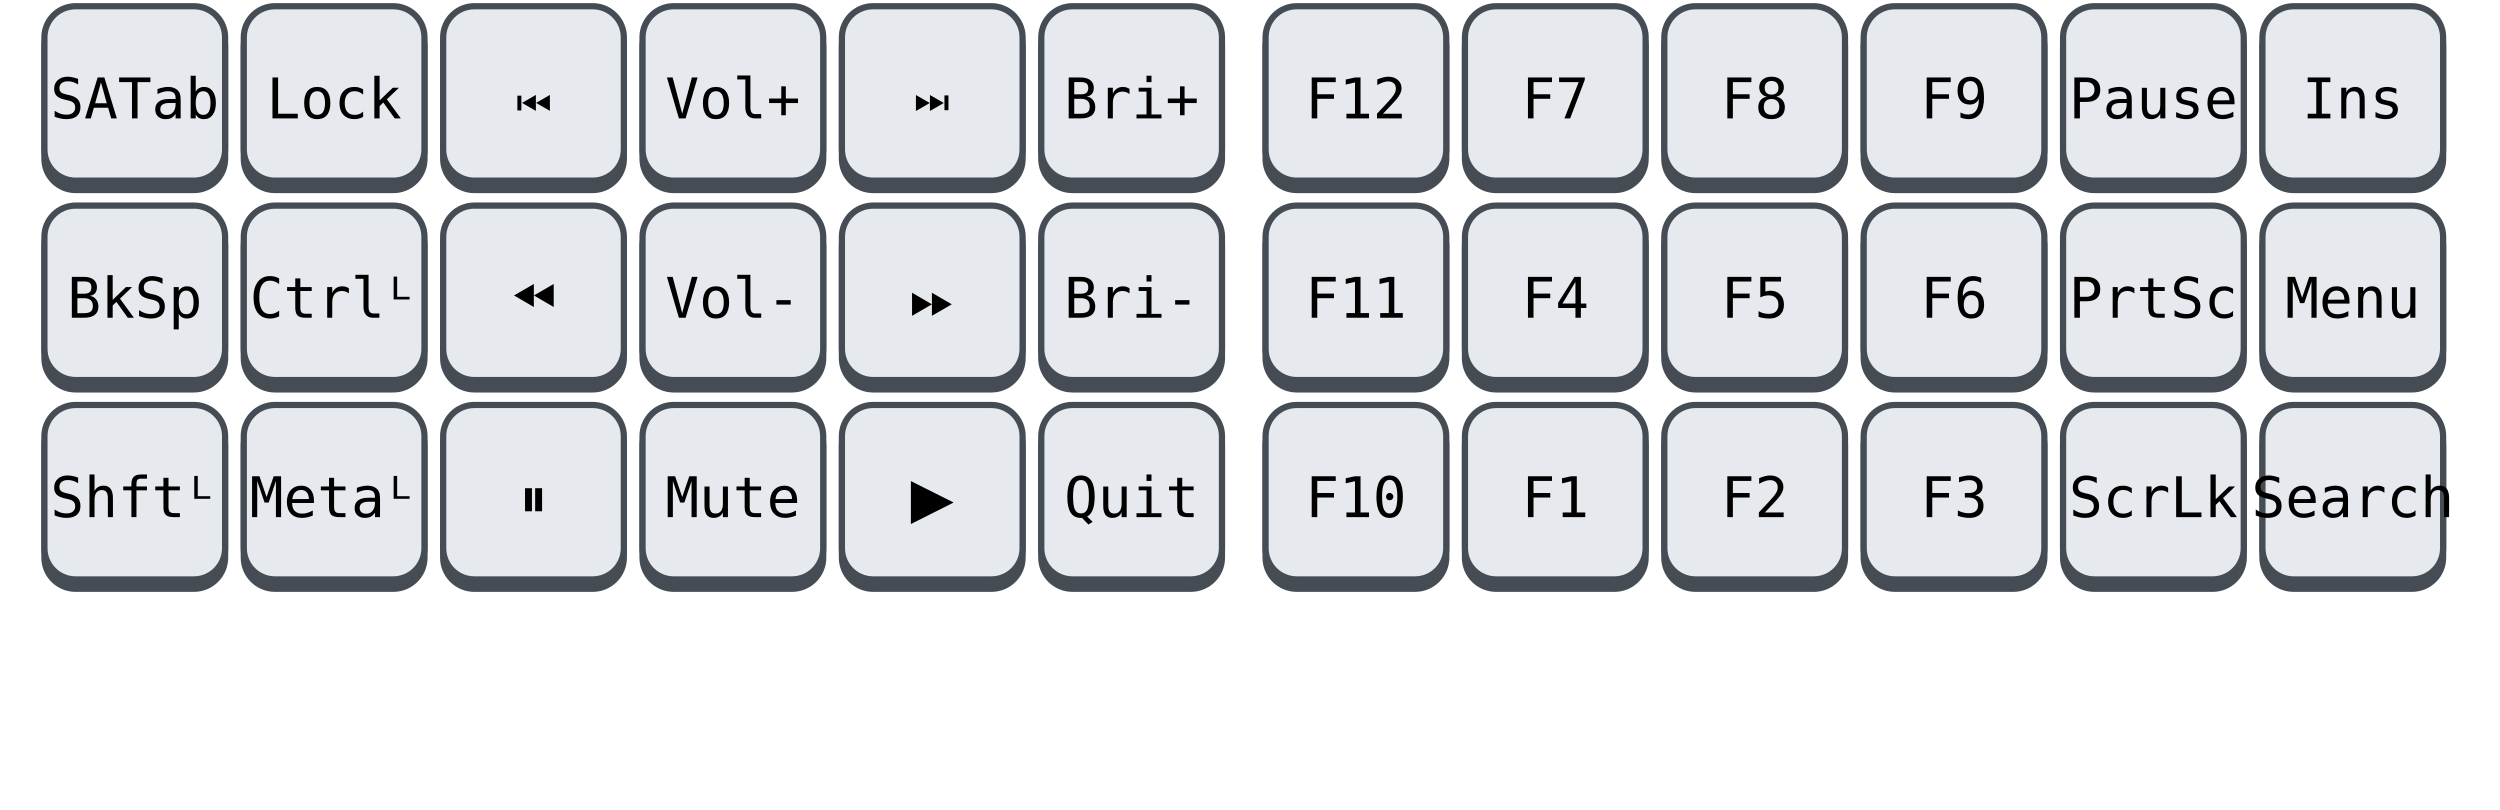
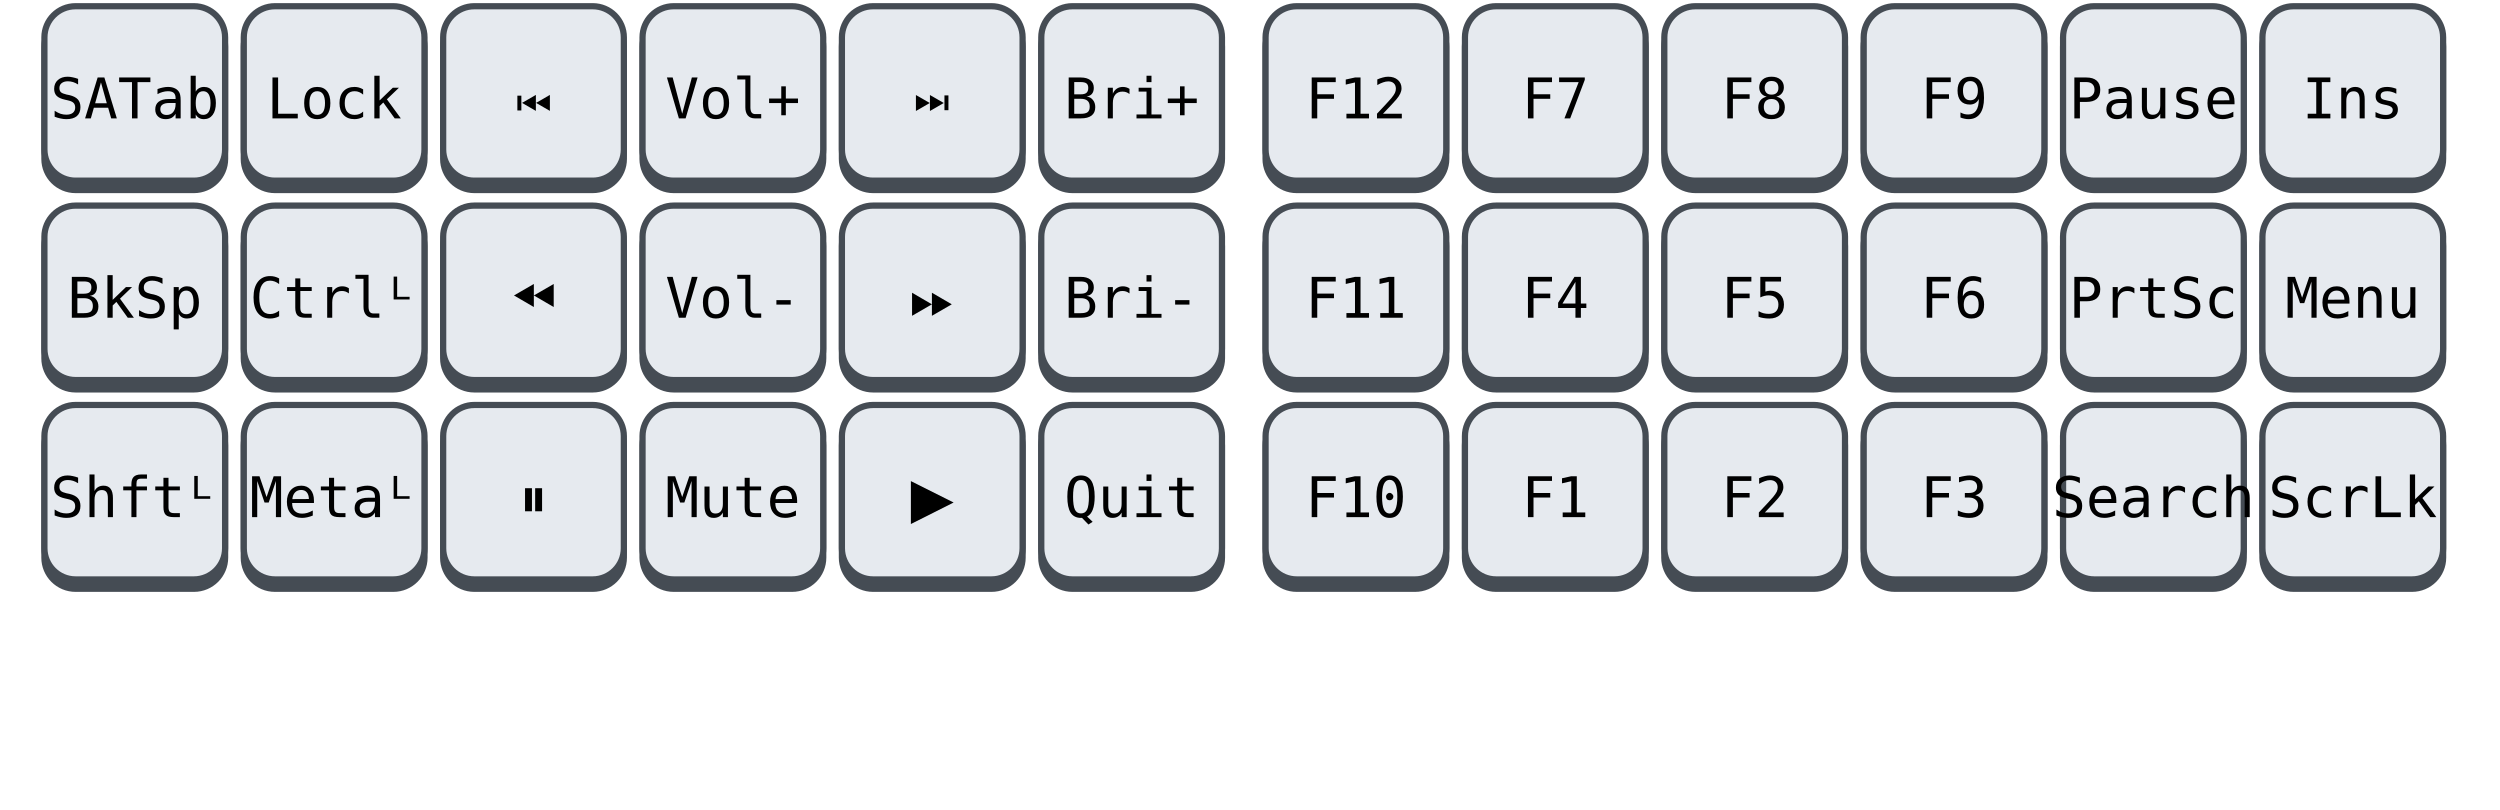
<svg xmlns="http://www.w3.org/2000/svg" width="784" height="254" version="1.1" viewBox="-1 -1 390 130">
  <defs>
    <style type="text/css">
text { font-size: 9px; text-anchor: middle; font-family: monospace; }
.mod { font-weight: bold; }
.dbl { font-style: italic; }
.c0 { transform: translate(15px, 0); }
.c1 { transform: translate(47px, 0); }
.c2 { transform: translate(79px, 0); }
.c3 { transform: translate(111px, 0); }
.c4 { transform: translate(143px, 0); }
.c5 { transform: translate(175px, 0); }
.r0 { transform: translate(0, 18px); }
.r1 { transform: translate(0, 50px); }
.r2 { transform: translate(0, 82px); }
.r3 { transform: translate(0, 114px); }
.tiny { font-size: 7px; }
.tiny text { font-size: 7px; }
.big {
  font-size: 14px;
}

.active rect {
  stroke: "#E6EAEF";
  fill: "#454C54";
}

</style>
    <g id="key">
      <rect width="29" height="28" ry="5" x="0.5" y="1.5" fill="#454C54" stroke="#454C54" stroke-width="1px" />
      <rect width="29" height="28" ry="5" x="0.5" fill="#E6EAEF" stroke="#454C54" stroke-width="1px" />
    </g>
    <g id="3x1">
      <use href="#key" x="0" y="0" />
      <use href="#key" x="32" y="0" />
      <use href="#key" x="64" y="0" />
    </g>
    <g id="6x1">
      <use href="#3x1" x="0" y="0" />
      <use href="#3x1" x="96" y="0" />
    </g>
    <g id="left">
      <use href="#6x1" x="0" y="0" />
      <use href="#6x1" x="0" y="32" />
      <use href="#6x1" x="0" y="64" />
    </g>
    <g id="right">
      <use href="#6x1" x="0" y="0" />
      <use href="#6x1" x="0" y="32" />
      <use href="#6x1" x="0" y="64" />
    </g>
  </defs>
  <g class="kb" id="left-keyboard">
    <use href="#left" />
    <g class="r0">
      <text class="c0">SATab</text>
      <text class="c1">Lock</text>
      <text class="c2">⏮</text>
      <text class="c3">Vol+</text>
      <text class="c4">⏭</text>
      <text class="c5">Bri+</text>
    </g>
    <g class="r1">
      <text class="c0">BkSp</text>
      <text class="c1">Ctrlᴸ</text>
      <text class="c2">⏪</text>
      <text class="c3">Vol-</text>
      <text class="c4">⏩</text>
      <text class="c5">Bri-</text>
    </g>
    <g class="r2">
      <text class="c0">Shftᴸ</text>
      <text class="c1">Metaᴸ</text>
      <text class="c2">⏸️</text>
      <text class="c3">Mute</text>
      <text class="c4">▶️</text>
      <text class="c5">Quit</text>
    </g>
  </g>
  <g class="kb" id="right-keyboard" transform="translate(196, 0)">
    <use href="#right" />
    <g class="r0">
      <text class="c0">F12</text>
      <text class="c1">F7</text>
      <text class="c2">F8</text>
      <text class="c3">F9</text>
      <text class="c4">Pause</text>
      <text class="c5">Ins</text>
    </g>
    <g class="r1">
      <text class="c0">F11</text>
      <text class="c1">F4</text>
      <text class="c2">F5</text>
      <text class="c3">F6</text>
      <text class="c4">PrtSc</text>
      <text class="c5">Menu</text>
    </g>
    <g class="r2">
      <text class="c0">F10</text>
      <text class="c1">F1</text>
      <text class="c2">F2</text>
      <text class="c3">F3</text>
-       <text class="c4">ScrLk</text>
-       <text class="c5">Search</text>
+       <text class="c4">Search</text>
+       <text class="c5">ScrLk</text>
    </g>
  </g>
</svg>
